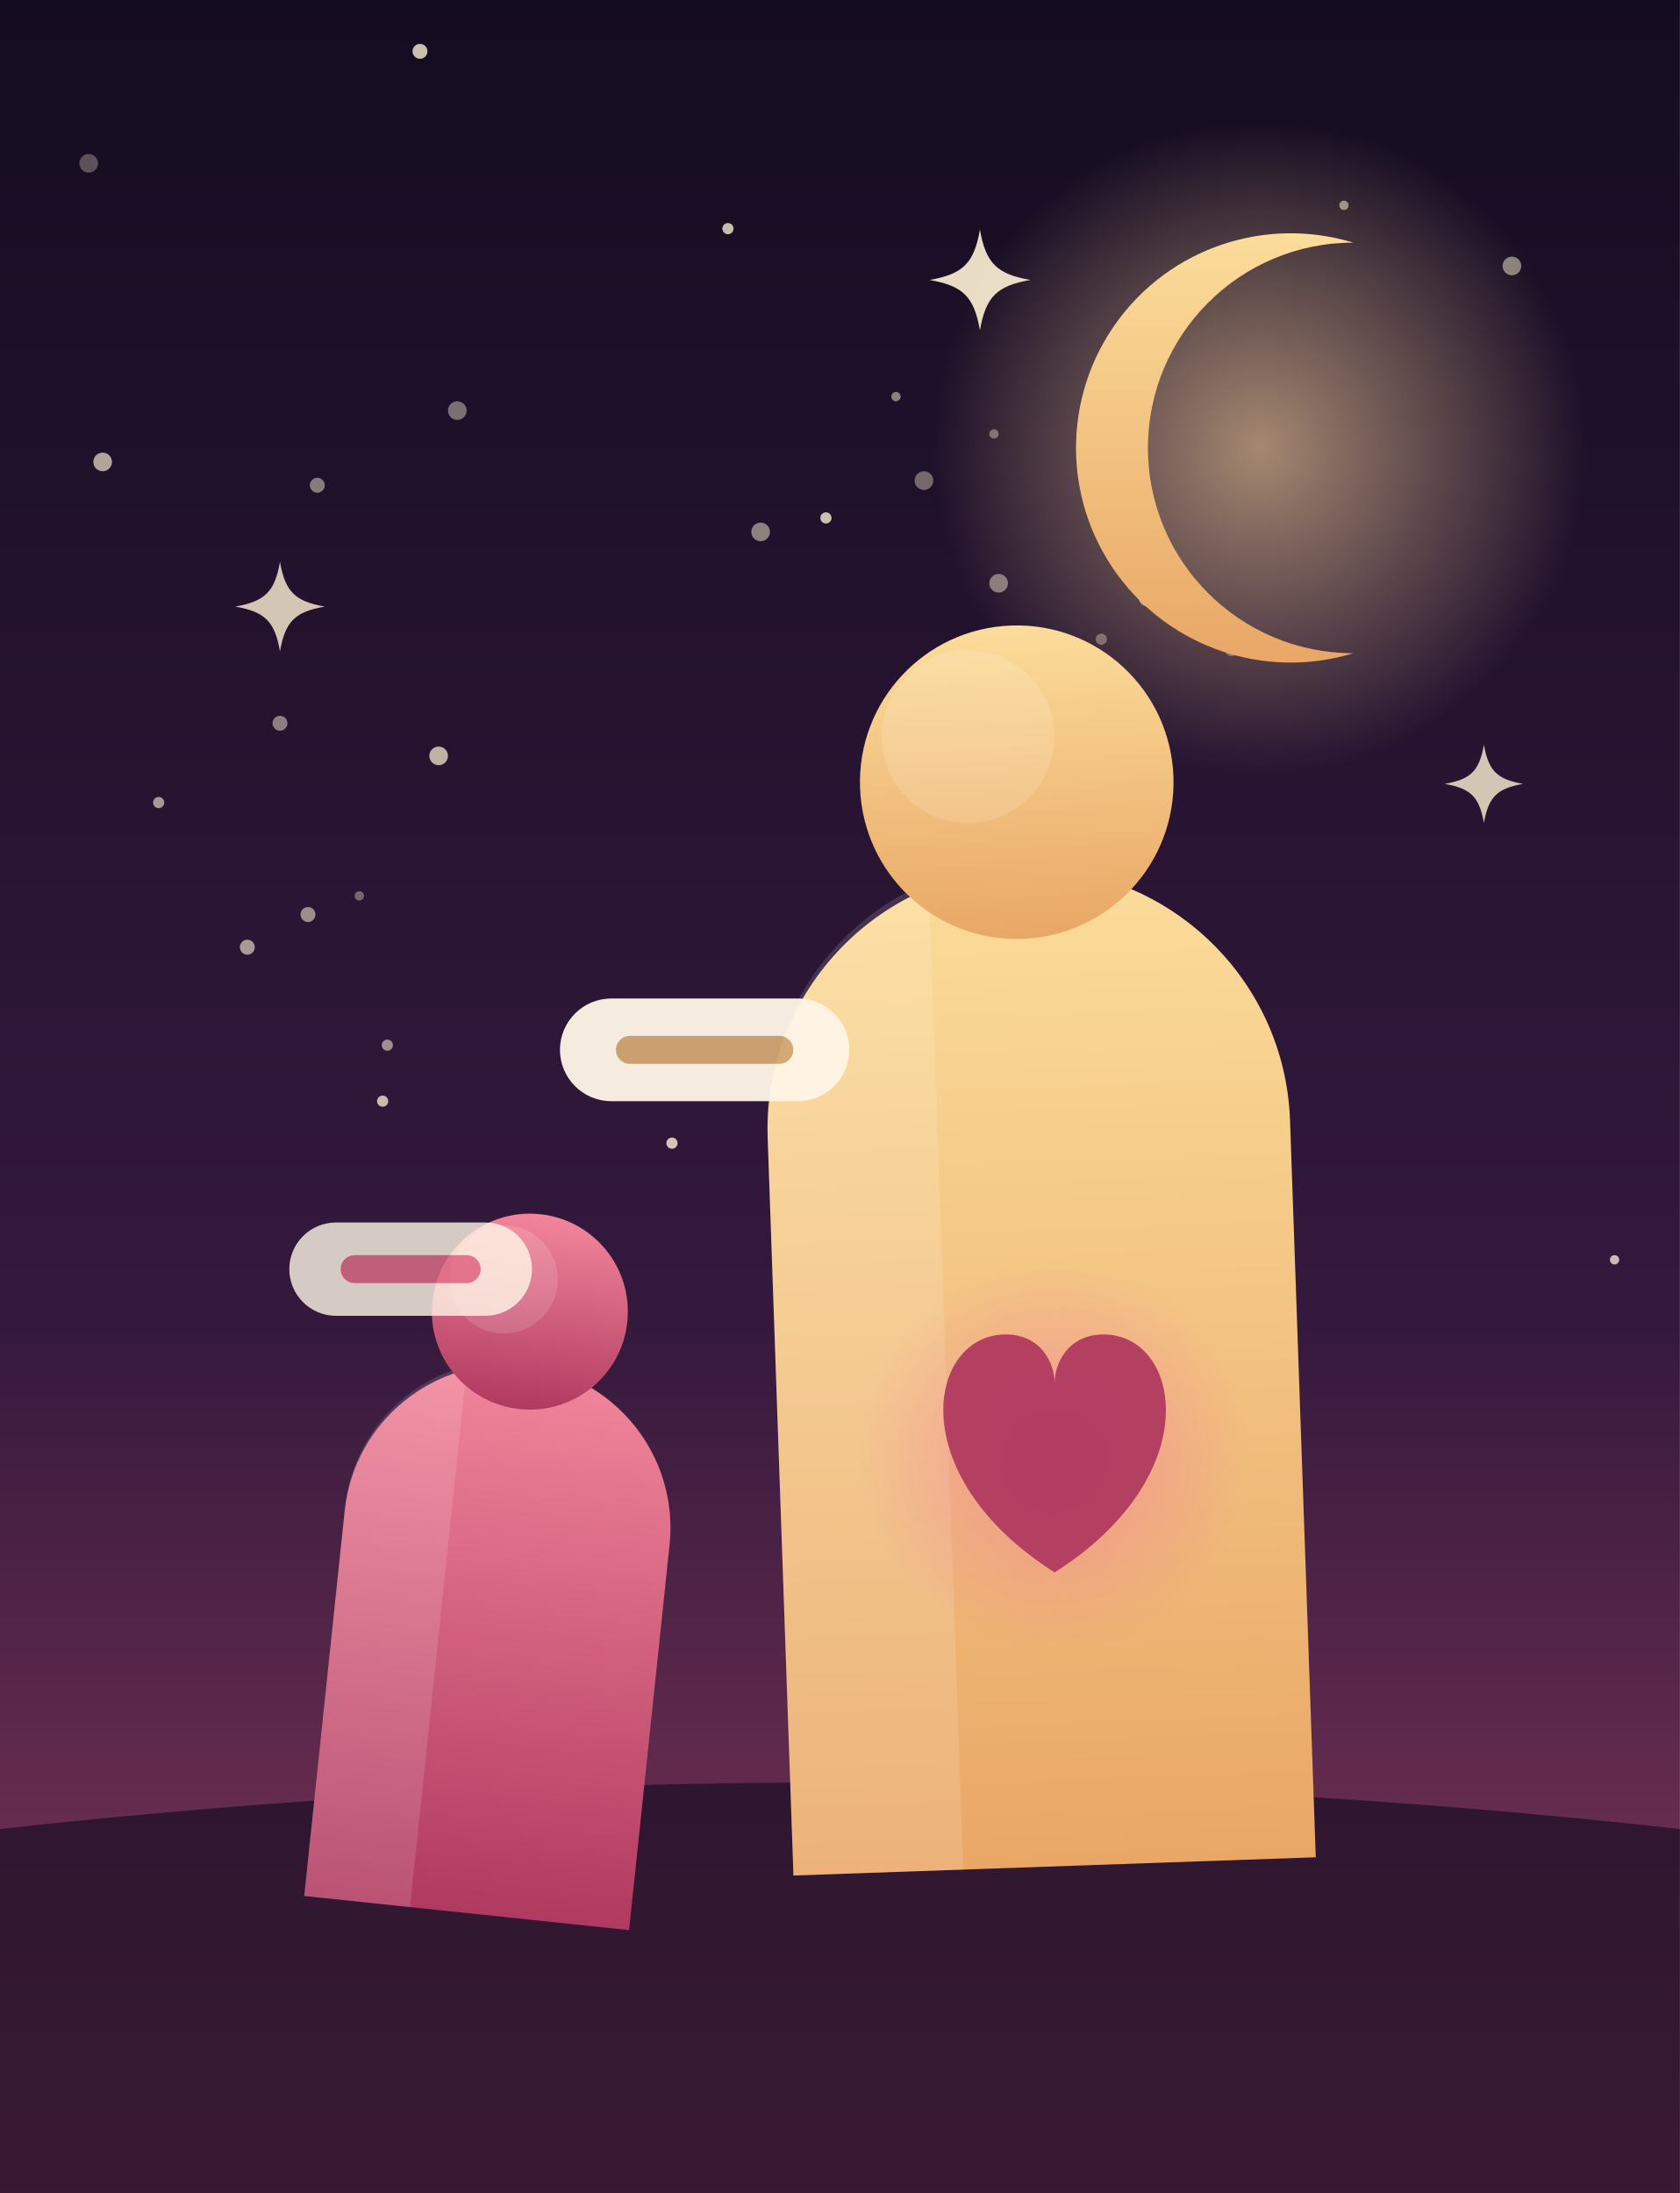
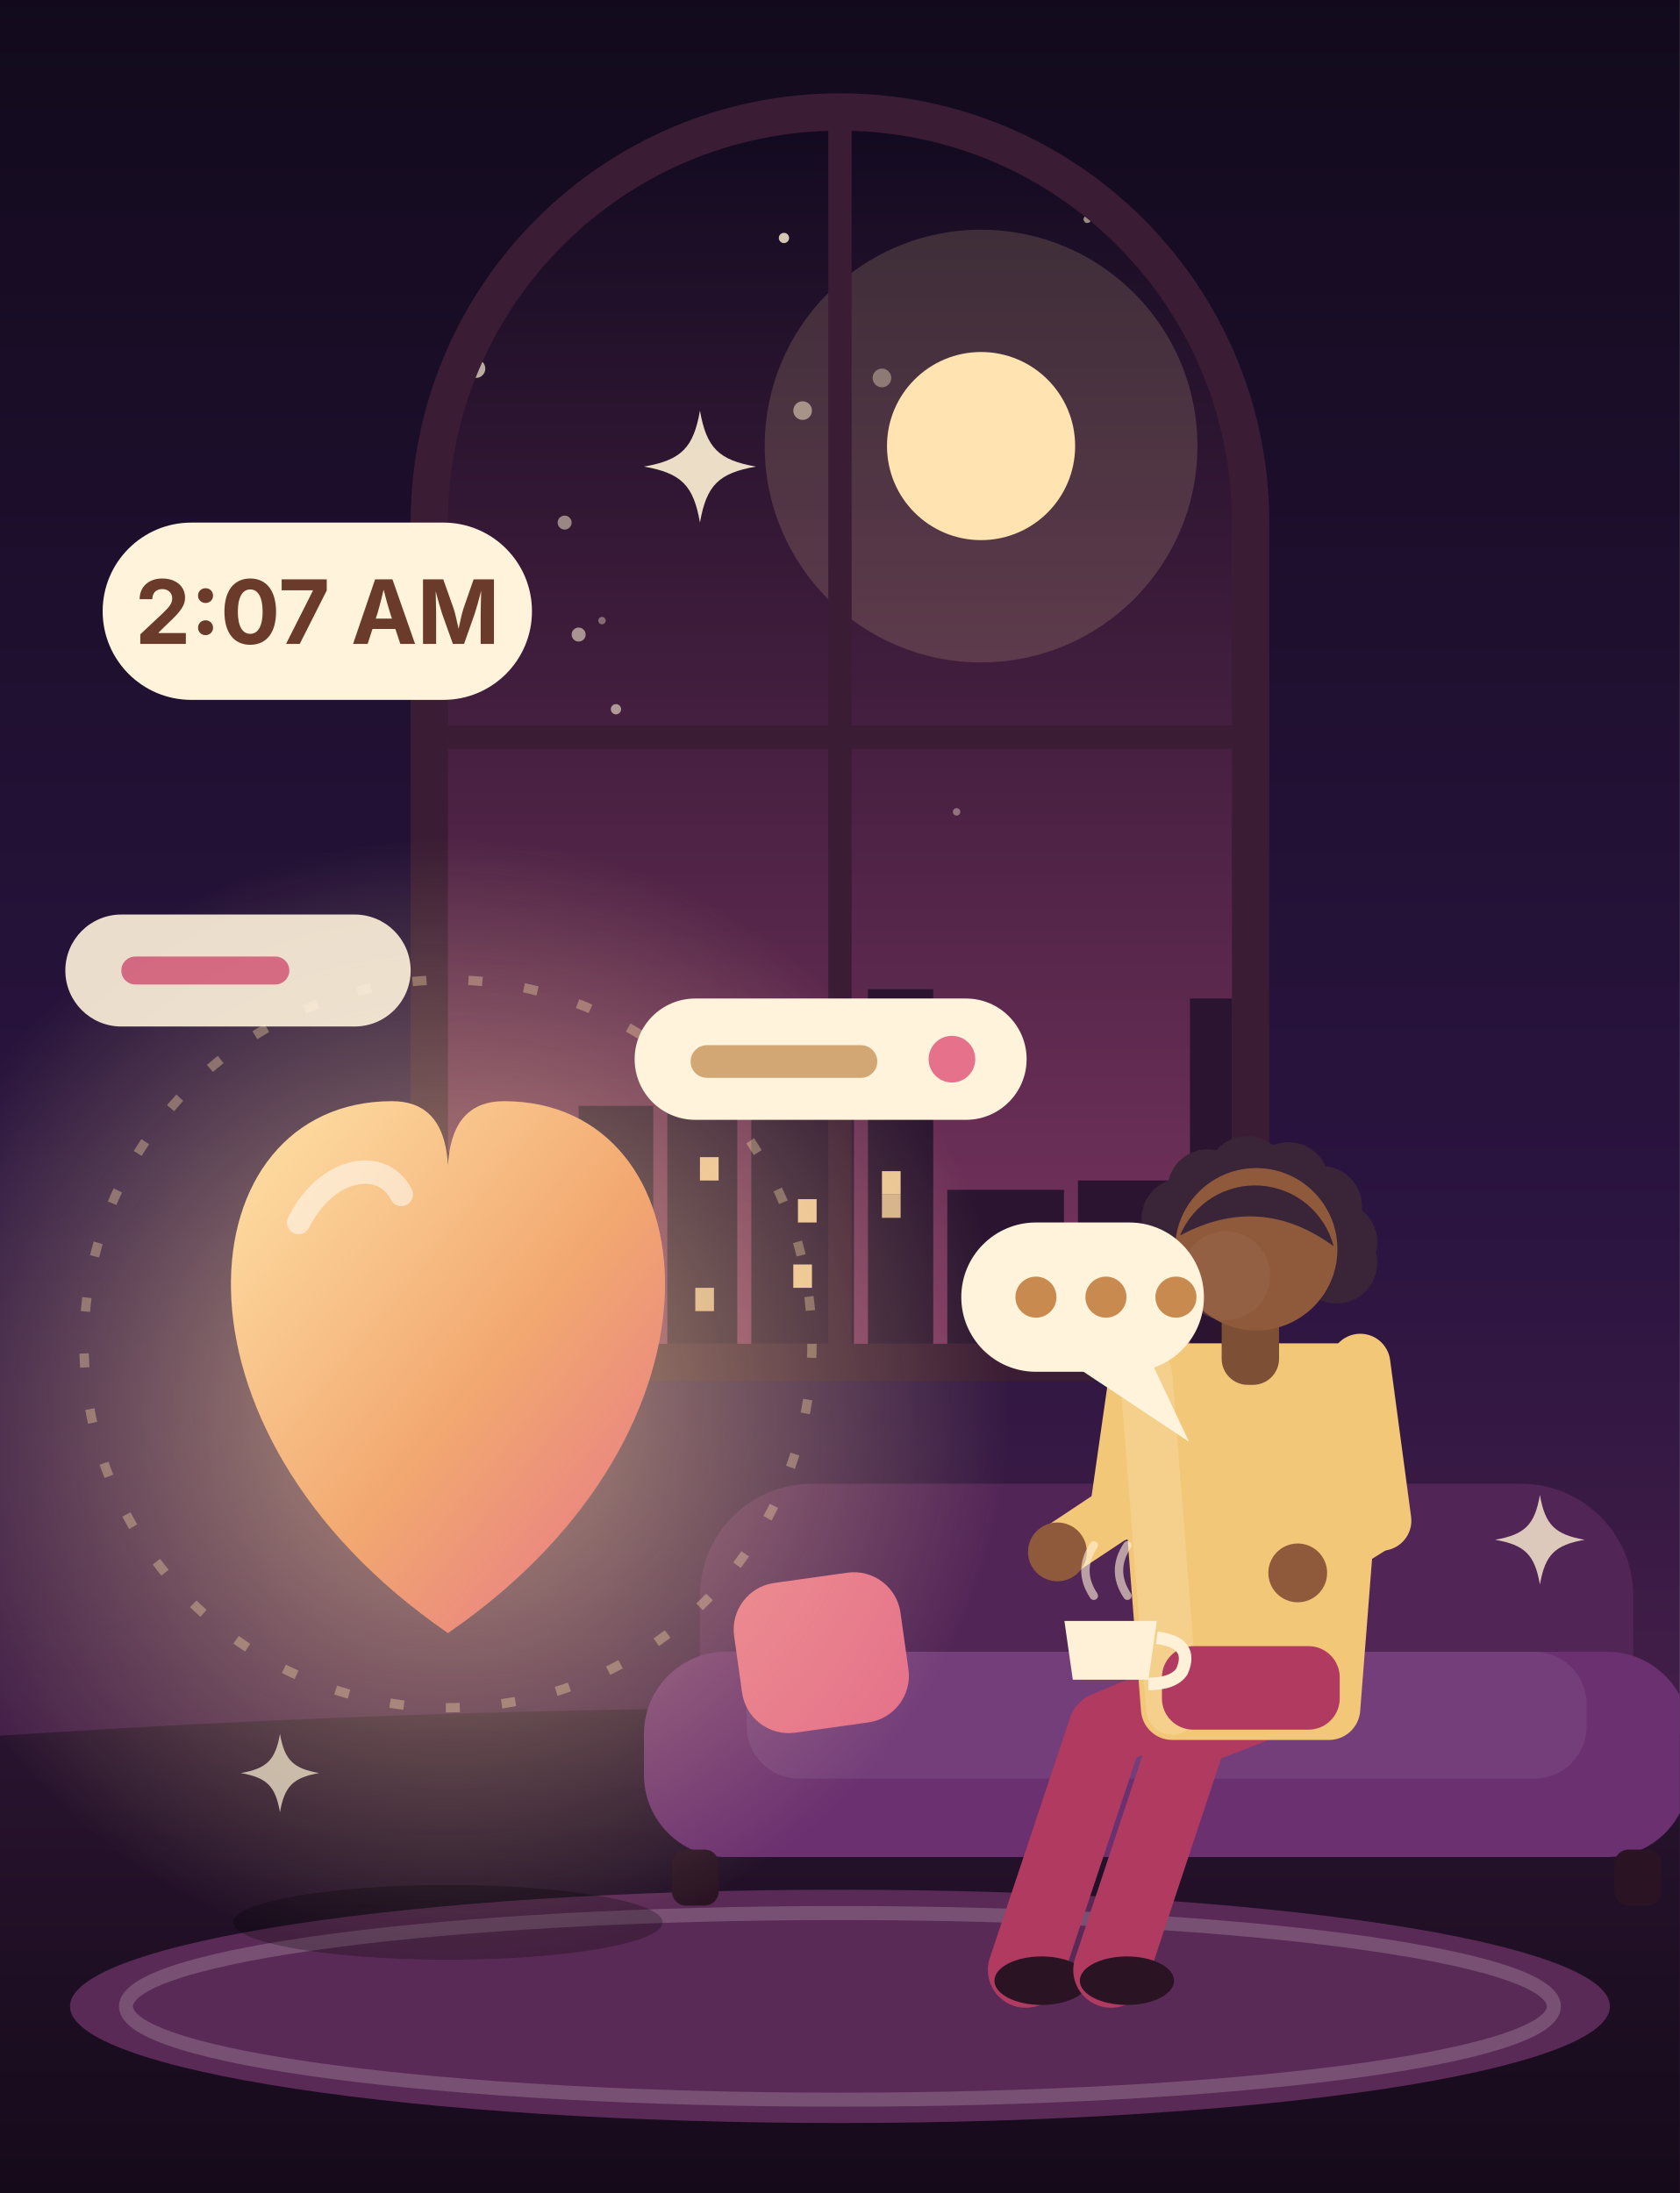
<svg xmlns="http://www.w3.org/2000/svg" viewBox="0 0 360 470" preserveAspectRatio="xMidYMid slice">
  <defs>
-     <linearGradient id="cg" x1="0" y1="0" x2="0" y2="1">
-       <stop offset="0" stop-color="#fbdc9a" />
-       <stop offset="1" stop-color="#e9a766" />
+     <linearGradient id="cbg" x1="0" y1="0" x2="0" y2="1">
+       <stop offset="0" stop-color="#120a1c" />
+       <stop offset=".55" stop-color="#2a1440" />
+       <stop offset="1" stop-color="#5a2850" />
    </linearGradient>
-     <linearGradient id="cr" x1="0" y1="0" x2="0" y2="1">
-       <stop offset="0" stop-color="#f2859b" />
-       <stop offset="1" stop-color="#b03a60" />
-     </linearGradient>
-     <linearGradient id="cc" x1="0" y1="0" x2="0" y2="1">
-       <stop offset="0" stop-color="#fff6e6" />
-       <stop offset="1" stop-color="#f0dcc0" />
-     </linearGradient>
+   </defs>
+   <rect width="360" height="470" fill="url(#cbg)" />
+   <clipPath id="cc">
+     <path d="M96 288 V112.0 A84.0 84.0 0 0 1 264 112.0 V288Z" />
+   </clipPath>
+   <linearGradient id="cs" x1="0" y1="0" x2="0" y2="1">
+     <stop offset="0" stop-color="#120a20" />
+     <stop offset="1" stop-color="#7a3560" />
+   </linearGradient>
+   <path d="M88 296 V112.0 A92.0 92.0 0 0 1 272 112.0 V296Z" fill="#3a1c34" />
+   <g clip-path="url(#cc)">
+     <rect x="96" y="28" width="168" height="260" fill="url(#cs)" />
+     <circle cx="124" cy="136" r="1.5" fill="#fff3d6" opacity="0.56" />
+     <circle cx="132" cy="152" r="1.1" fill="#fff3d6" opacity="0.58" />
+     <circle cx="136" cy="28" r="1.5" fill="#fff3d6" opacity="0.81" />
+     <circle cx="168" cy="51" r="1.1" fill="#fff3d6" opacity="0.81" />
+     <circle cx="213" cy="96" r="2.0" fill="#fff3d6" opacity="0.64" />
+     <circle cx="102" cy="79" r="2.0" fill="#fff3d6" opacity="0.68" />
+     <circle cx="205" cy="174" r="0.8" fill="#fff3d6" opacity="0.39" />
+     <circle cx="233" cy="47" r="0.8" fill="#fff3d6" opacity="0.55" />
+     <circle cx="189" cy="81" r="2.0" fill="#fff3d6" opacity="0.38" />
+     <circle cx="208" cy="101" r="1.1" fill="#fff3d6" opacity="0.34" />
+     <circle cx="129" cy="133" r="0.8" fill="#fff3d6" opacity="0.37" />
+     <circle cx="176" cy="157" r="1.1" fill="#fff3d6" opacity="0.49" />
+     <circle cx="121" cy="112" r="1.5" fill="#fff3d6" opacity="0.50" />
+     <circle cx="172" cy="88" r="2.0" fill="#fff3d6" opacity="0.51" />
+     <circle cx="210.24" cy="95.6" r="46.368" fill="#ffd9a0" opacity=".16" />
+     <circle cx="210.24" cy="95.6" r="20.16" fill="#ffe3b0" />
+     <circle cx="220.32" cy="90.56" r="17.136" fill="#120a20" opacity=".0" />
+     <rect x="96" y="247" width="25" height="41" fill="#2a1430" />
+     <rect x="102" y="268" width="4" height="5" fill="#ffd9a0" opacity="0" />
+     <rect x="101" y="277" width="4" height="5" fill="#ffd9a0" opacity="0.8" />
+     <rect x="100" y="270" width="4" height="5" fill="#ffd9a0" opacity="0.9" />
+     <rect x="124" y="237" width="16" height="51" fill="#2a1430" />
+     <rect x="128" y="269" width="4" height="5" fill="#ffd9a0" opacity="0.9" />
+     <rect x="131" y="270" width="4" height="5" fill="#ffd9a0" opacity="0" />
+     <rect x="130" y="273" width="4" height="5" fill="#ffd9a0" opacity="0" />
+     <rect x="143" y="229" width="15" height="59" fill="#2a1430" />
+     <rect x="149" y="276" width="4" height="5" fill="#ffd9a0" opacity="0.8" />
+     <rect x="147" y="260" width="4" height="5" fill="#ffd9a0" opacity="0" />
+     <rect x="150" y="248" width="4" height="5" fill="#ffd9a0" opacity="0.9" />
+     <rect x="161" y="233" width="22" height="55" fill="#2a1430" />
+     <rect x="171" y="257" width="4" height="5" fill="#ffd9a0" opacity="0.9" />
+     <rect x="170" y="271" width="4" height="5" fill="#ffd9a0" opacity="0.9" />
+     <rect x="169" y="272" width="4" height="5" fill="#ffd9a0" opacity="0" />
+     <rect x="186" y="212" width="14" height="76" fill="#2a1430" />
+     <rect x="189" y="256" width="4" height="5" fill="#ffd9a0" opacity="0.8" />
+     <rect x="191" y="228" width="4" height="5" fill="#ffd9a0" opacity="0" />
+     <rect x="189" y="251" width="4" height="5" fill="#ffd9a0" opacity="0.9" />
+     <rect x="203" y="255" width="25" height="33" fill="#2a1430" />
+     <rect x="209" y="271" width="4" height="5" fill="#ffd9a0" opacity="0" />
+     <rect x="218" y="266" width="4" height="5" fill="#ffd9a0" opacity="0.8" />
+     <rect x="217" y="277" width="4" height="5" fill="#ffd9a0" opacity="0.9" />
+     <rect x="231" y="253" width="20" height="35" fill="#2a1430" />
+     <rect x="238" y="272" width="4" height="5" fill="#ffd9a0" opacity="0" />
+     <rect x="243" y="272" width="4" height="5" fill="#ffd9a0" opacity="0.8" />
+     <rect x="237" y="276" width="4" height="5" fill="#ffd9a0" opacity="0.9" />
+     <rect x="255" y="214" width="25" height="74" fill="#2a1430" />
+     <rect x="267" y="240" width="4" height="5" fill="#ffd9a0" opacity="0.8" />
+     <rect x="266" y="261" width="4" height="5" fill="#ffd9a0" opacity="0" />
+     <rect x="260" y="221" width="4" height="5" fill="#ffd9a0" opacity="0" />
+   </g>
+   <path d="M180.0 28 V288" stroke="#3a1c34" stroke-width="5" />
+   <path d="M96 158.0 H264" stroke="#3a1c34" stroke-width="5" />
+   <linearGradient id="cfl" x1="0" y1="0" x2="0" y2="1">
+     <stop offset="0" stop-color="#2a1430" />
+     <stop offset="1" stop-color="#150a1a" />
+   </linearGradient>
+   <path d="M0 372 Q180 360 360 372 V470 H0Z" fill="url(#cfl)" />
+   <ellipse cx="180" cy="430" rx="165.0" ry="25.0" fill="#5a2a56" />
+   <ellipse cx="180" cy="430" rx="153.0" ry="20.0" fill="none" stroke="#fff" stroke-opacity=".18" stroke-width="3" />
+   <rect x="150" y="318" width="200" height="64.0" rx="24.0" fill="#522557" />
+   <rect x="138" y="354.0" width="224" height="44.0" rx="17.6" fill="#6a3070" />
+   <rect x="160" y="354.0" width="180" height="27.2" rx="11.2" fill="#7b4881" opacity=".55" />
+   <rect x="144" y="396.4" width="10" height="12" rx="3" fill="#2a1424" />
+   <rect x="346" y="396.4" width="10" height="12" rx="3" fill="#2a1424" />
+   <rect x="158" y="338" width="36" height="32.4" rx="10.08" fill="#e5718a" transform="rotate(-8 176.0 354.2)" />
+   <g transform="translate(268 364) scale(1 1) translate(-268 -364)">
+     <g transform="rotate(0 268 364)">
+       <g transform="rotate(4 268 285.0)">
+         <circle cx="251.7" cy="262.3" r="8.7" fill="#3a2438" />
+         <circle cx="256.8" cy="255.7" r="8.7" fill="#3a2438" />
+         <circle cx="265.0" cy="252.3" r="8.7" fill="#3a2438" />
+         <circle cx="273.9" cy="253.0" r="8.7" fill="#3a2438" />
+         <circle cx="281.3" cy="257.6" r="8.7" fill="#3a2438" />
+         <circle cx="285.1" cy="265.0" r="8.7" fill="#3a2438" />
+         <circle cx="250.6" cy="269.4" r="8.7" fill="#3a2438" />
+         <circle cx="285.4" cy="269.4" r="8.7" fill="#3a2438" />
+       </g>
+       <path d="M257.9 361.8 L237.0 370.7 L219.8 422.2" stroke="#b03a60" stroke-width="16.2" fill="none" stroke-linecap="round" stroke-linejoin="round" />
+       <ellipse cx="223.2" cy="424.5" rx="10.1" ry="5.2" fill="#2a1424" />
+       <path d="M278.1 361.8 L255.2 370.7 L238.1 422.2" stroke="#b03a60" stroke-width="16.2" fill="none" stroke-linecap="round" stroke-linejoin="round" />
+       <ellipse cx="241.5" cy="424.5" rx="10.1" ry="5.2" fill="#2a1424" />
+       <path d="M244.5 292.3 L240.0 323.7" stroke="#f2c777" stroke-width="12.9" fill="none" stroke-linecap="round" stroke-linejoin="round" />
+       <path d="M240.0 323.7 L226.6 332.6" stroke="#f2c777" stroke-width="11.8" fill="none" stroke-linecap="round" stroke-linejoin="round" />
+       <circle cx="226.6" cy="332.6" r="6.3" fill="#8f5a3c" />
+       <path d="M245.6 294.6 L290.4 294.6 L284.8 366.2 L251.2 366.2Z" fill="#f2c777" stroke="#f2c777" stroke-width="13.4" stroke-linejoin="round" />
+       <path d="M245.6 294.6 L251.2 366.2" stroke="#fff" stroke-opacity=".16" stroke-width="11.2" stroke-linecap="round" />
+       <rect x="249.0" y="352.8" width="38.1" height="17.9" rx="6.7" fill="#b03a60" />
+       <path d="M291.5 292.3 L296.0 325.9" stroke="#f2c777" stroke-width="12.9" fill="none" stroke-linecap="round" stroke-linejoin="round" />
+       <path d="M296.0 325.9 L278.1 337.1" stroke="#f2c777" stroke-width="11.8" fill="none" stroke-linecap="round" stroke-linejoin="round" />
+       <circle cx="278.1" cy="337.1" r="6.3" fill="#8f5a3c" />
+       <rect x="261.8" y="276.6" width="12.3" height="20.2" rx="5.6" fill="#7d4f34" />
+       <g transform="rotate(4 268 285.0)">
+         <circle cx="268" cy="267.7" r="17.4" fill="#8f5a3c" />
+         <circle cx="261.9" cy="273.8" r="9.5" fill="#9a6a4f" opacity=".35" />
+         <path d="M251.5 265.9 A17.4 17.4 0 0 1 284.5 265.9 Q268.0 255.5 251.5 265.9Z" fill="#3a2438" />
+       </g>
+     </g>
+   </g>
+   <path d="M228.1 347.4 H247.9 L246.1 360 H229.9Z" fill="#fff0d8" />
+   <path d="M247.9 351.0 q8.1 1 5.4 7.2 q-1.8 2.7 -7.2 2.7" stroke="#fff0d8" stroke-width="2.7" fill="none" />
+   <path d="M234.4 342.0 q-3.6 -5.4 0 -10.8 M241.6 342.0 q-3.6 -5.4 0 -10.8" stroke="#fff0d8" stroke-width="1.8" fill="none" stroke-linecap="round" opacity=".6" />
+   <circle cx="96" cy="300" r="120" fill="url(#cglow)" />
+   <defs>
    <radialGradient id="cglow" cx="50%" cy="50%" r="50%">
-       <stop offset="0" stop-color="#ffd9a0" stop-opacity=".85" />
+       <stop offset="0" stop-color="#ffd9a0" stop-opacity=".65" />
      <stop offset="1" stop-color="#ffd9a0" stop-opacity="0" />
    </radialGradient>
-     <radialGradient id="crg" cx="50%" cy="50%" r="50%">
-       <stop offset="0" stop-color="#f2859b" stop-opacity=".8" />
-       <stop offset="1" stop-color="#f2859b" stop-opacity="0" />
-     </radialGradient>
-     <linearGradient id="cbeam" x1="0" y1="0" x2="0" y2="1">
-       <stop offset="0" stop-color="#ffe7b8" stop-opacity=".55" />
-       <stop offset="1" stop-color="#ffe7b8" stop-opacity=".02" />
+     <linearGradient id="chg" x1="0" y1="0" x2="1" y2="1">
+       <stop offset="0" stop-color="#ffe3a8" />
+       <stop offset=".55" stop-color="#f2a870" />
+       <stop offset="1" stop-color="#e5718a" />
    </linearGradient>
-     <filter id="cblur">
-       <feGaussianBlur stdDeviation="8" />
-     </filter>
  </defs>
-   <linearGradient id="cbg" x1="0" y1="0" x2="0" y2="1">
-     <stop offset="0" stop-color="#140c20" />
-     <stop offset=".6" stop-color="#34193d" />
-     <stop offset="1" stop-color="#8a3a5c" />
-   </linearGradient>
-   <rect width="360" height="470" fill="url(#cbg)" />
-   <circle cx="66" cy="196" r="1.6" fill="#fff3d6" opacity="0.54" />
-   <circle cx="83" cy="224" r="1.2" fill="#fff3d6" opacity="0.55" />
-   <circle cx="90" cy="11" r="1.6" fill="#fff3d6" opacity="0.77" />
-   <circle cx="156" cy="49" r="1.2" fill="#fff3d6" opacity="0.76" />
-   <circle cx="246" cy="128" r="2.0" fill="#fff3d6" opacity="0.61" />
-   <circle cx="22" cy="99" r="2.0" fill="#fff3d6" opacity="0.65" />
-   <circle cx="231" cy="263" r="1.0" fill="#fff3d6" opacity="0.38" />
-   <circle cx="288" cy="44" r="1.0" fill="#fff3d6" opacity="0.53" />
-   <circle cx="198" cy="103" r="2.0" fill="#fff3d6" opacity="0.38" />
-   <circle cx="236" cy="137" r="1.2" fill="#fff3d6" opacity="0.34" />
-   <circle cx="77" cy="192" r="1.0" fill="#fff3d6" opacity="0.36" />
-   <circle cx="172" cy="233" r="1.2" fill="#fff3d6" opacity="0.47" />
-   <circle cx="60" cy="155" r="1.6" fill="#fff3d6" opacity="0.48" />
-   <circle cx="163" cy="114" r="2.0" fill="#fff3d6" opacity="0.49" />
-   <circle cx="19" cy="35" r="2.0" fill="#fff3d6" opacity="0.30" />
-   <circle cx="34" cy="172" r="1.2" fill="#fff3d6" opacity="0.59" />
-   <circle cx="118" cy="275" r="1.0" fill="#fff3d6" opacity="0.39" />
-   <circle cx="68" cy="104" r="1.6" fill="#fff3d6" opacity="0.47" />
-   <circle cx="213" cy="93" r="1.0" fill="#fff3d6" opacity="0.38" />
-   <circle cx="324" cy="57" r="2.0" fill="#fff3d6" opacity="0.49" />
-   <circle cx="242" cy="192" r="1.2" fill="#fff3d6" opacity="0.50" />
-   <circle cx="346" cy="270" r="1.0" fill="#fff3d6" opacity="0.74" />
-   <circle cx="177" cy="111" r="1.2" fill="#fff3d6" opacity="0.77" />
-   <circle cx="94" cy="162" r="2.0" fill="#fff3d6" opacity="0.70" />
-   <circle cx="273" cy="140" r="1.6" fill="#fff3d6" opacity="0.33" />
-   <circle cx="98" cy="88" r="2.0" fill="#fff3d6" opacity="0.42" />
-   <circle cx="144" cy="245" r="1.2" fill="#fff3d6" opacity="0.79" />
-   <circle cx="264" cy="139" r="1.6" fill="#fff3d6" opacity="0.37" />
-   <circle cx="231" cy="256" r="2.0" fill="#fff3d6" opacity="0.31" />
-   <circle cx="82" cy="236" r="1.2" fill="#fff3d6" opacity="0.74" />
-   <circle cx="214" cy="125" r="2.0" fill="#fff3d6" opacity="0.45" />
-   <circle cx="192" cy="85" r="1.0" fill="#fff3d6" opacity="0.49" />
-   <circle cx="53" cy="203" r="1.6" fill="#fff3d6" opacity="0.60" />
-   <circle cx="229" cy="240" r="2.0" fill="#fff3d6" opacity="0.43" />
-   <circle cx="270" cy="96" r="70" fill="url(#cglow)" opacity=".7" />
-   <path d="M290 52 A46 46 0 1 0 290 140 A38 38 0 1 1 290 52Z" fill="url(#cg)" />
-   <path d="M0-12C1.4-4 4-1.4 12 0 4 1.4 1.4 4 0 12-1.4 4-4 1.4-12 0-4-1.4-1.4-4 0-12Z" transform="translate(210 60) scale(0.9)" fill="#fff3d6" opacity="0.9" />
-   <path d="M0-12C1.4-4 4-1.4 12 0 4 1.4 1.4 4 0 12-1.4 4-4 1.4-12 0-4-1.4-1.4-4 0-12Z" transform="translate(318 168) scale(0.7)" fill="#fff3d6" opacity="0.8" />
-   <path d="M0-12C1.4-4 4-1.4 12 0 4 1.4 1.4 4 0 12-1.4 4-4 1.4-12 0-4-1.4-1.4-4 0-12Z" transform="translate(60 130) scale(0.8)" fill="#fff3d6" opacity="0.8" />
-   <path d="M0 392 Q180 372 360 392 V470 H0Z" fill="#1d0f26" opacity=".75" />
-   <g transform="rotate(-2 226 400)">
-     <path d="M170.0 400 V242.0 A56.0 56.0 0 0 1 282.0 242.0 V400 Z" fill="url(#cg)" />
-     <path d="M170.0 400 V242.0 A56.0 56.0 0 0 1 206.4 188.2 L206.4 400 Z" fill="#fff" opacity=".13" />
-     <circle cx="226" cy="167.5" r="33.6" fill="url(#cg)" />
-     <circle cx="215.9" cy="157.4" r="18.5" fill="#fff" opacity=".14" />
+   <ellipse cx="96" cy="412" rx="46" ry="8" fill="#000" opacity=".25" />
+   <path d="M96 350 C32 306 40 236 84 236 C98 236 96 252 96 258 C96 252 94 236 108 236 C152 236 160 306 96 350Z" fill="url(#chg)" />
+   <path d="M64 262 C70 250 82 248 86 256" stroke="#fff" stroke-opacity=".5" stroke-width="5" fill="none" stroke-linecap="round" />
+   <circle cx="96" cy="288" r="78" fill="none" stroke="#ffe3a8" stroke-width="2" opacity=".35" stroke-dasharray="3 9" />
+   <g>
+     <rect x="136" y="214" width="84" height="26" rx="13" fill="#fff3dc" />
+     <rect x="148" y="224" width="40" height="7" rx="3.5" fill="#d2a773" />
+     <circle cx="204" cy="227" r="5" fill="#e5718a" />
  </g>
-   <circle cx="226" cy="312" r="42" fill="url(#crg)" opacity=".9" />
-   <path d="M0 14 C-22 0 -18 -20 -7 -20 C-2 -20 0 -16 0 -13 C0 -16 2 -20 7 -20 C18 -20 22 0 0 14 Z" transform="translate(226 316) rotate(0) scale(1.5)" fill="#b03a60" opacity="0.95" />
-   <g transform="rotate(6 100 410)">
-     <path d="M65.0 410 V327.0 A35.0 35.0 0 0 1 135.0 327.0 V410 Z" fill="url(#cr)" />
-     <path d="M65.0 410 V327.0 A35.0 35.0 0 0 1 87.8 293.4 L87.8 410 Z" fill="#fff" opacity=".13" />
-     <circle cx="100" cy="280.4" r="21.0" fill="url(#cr)" />
-     <circle cx="93.7" cy="274.1" r="11.6" fill="#fff" opacity=".14" />
+   <g opacity=".9">
+     <rect x="14" y="196" width="74" height="24" rx="12" fill="#fff3dc" />
+     <rect x="26" y="205" width="36" height="6" rx="3" fill="#e5718a" />
  </g>
-   <g opacity=".95">
-     <rect x="120" y="214" width="62" height="22" rx="11" fill="#fff6e6" />
-     <rect x="132" y="222" width="38" height="6" rx="3" fill="#d2a773" />
+   <rect x="206" y="262" width="52" height="32" rx="16.0" fill="#fff3dc" />
+   <path d="M246.8 292 L254.8 309 L229.2 292Z" fill="#fff3dc" />
+   <circle cx="222" cy="278" r="4.4" fill="#c98a50" />
+   <circle cx="237" cy="278" r="4.4" fill="#c98a50" />
+   <circle cx="252" cy="278" r="4.4" fill="#c98a50" />
+   <rect x="26" y="410" width="0" height="0" />
+   <g>
+     <rect x="22" y="112" width="92" height="38" rx="19" fill="#fff3dc" />
+     <text x="68" y="138" font-family="Inter,Arial,sans-serif" font-weight="700" font-size="19" fill="#6a3a2a" text-anchor="middle">2:07 AM</text>
  </g>
-   <g opacity=".8">
-     <rect x="62" y="262" width="52" height="20" rx="10" fill="#fff6e6" />
-     <rect x="73" y="269" width="30" height="6" rx="3" fill="#e5718a" />
-   </g>
+   <path d="M0-12C1.4-4 4-1.4 12 0 4 1.4 1.4 4 0 12-1.4 4-4 1.4-12 0-4-1.4-1.4-4 0-12Z" transform="translate(150 100) scale(1)" fill="#fff3d6" opacity="0.9" />
+   <path d="M0-12C1.4-4 4-1.4 12 0 4 1.4 1.4 4 0 12-1.4 4-4 1.4-12 0-4-1.4-1.4-4 0-12Z" transform="translate(330 330) scale(0.8)" fill="#fff3d6" opacity="0.8" />
+   <path d="M0-12C1.4-4 4-1.4 12 0 4 1.4 1.4 4 0 12-1.4 4-4 1.4-12 0-4-1.4-1.4-4 0-12Z" transform="translate(60 380) scale(0.7)" fill="#fff3d6" opacity="0.7" />
</svg>
